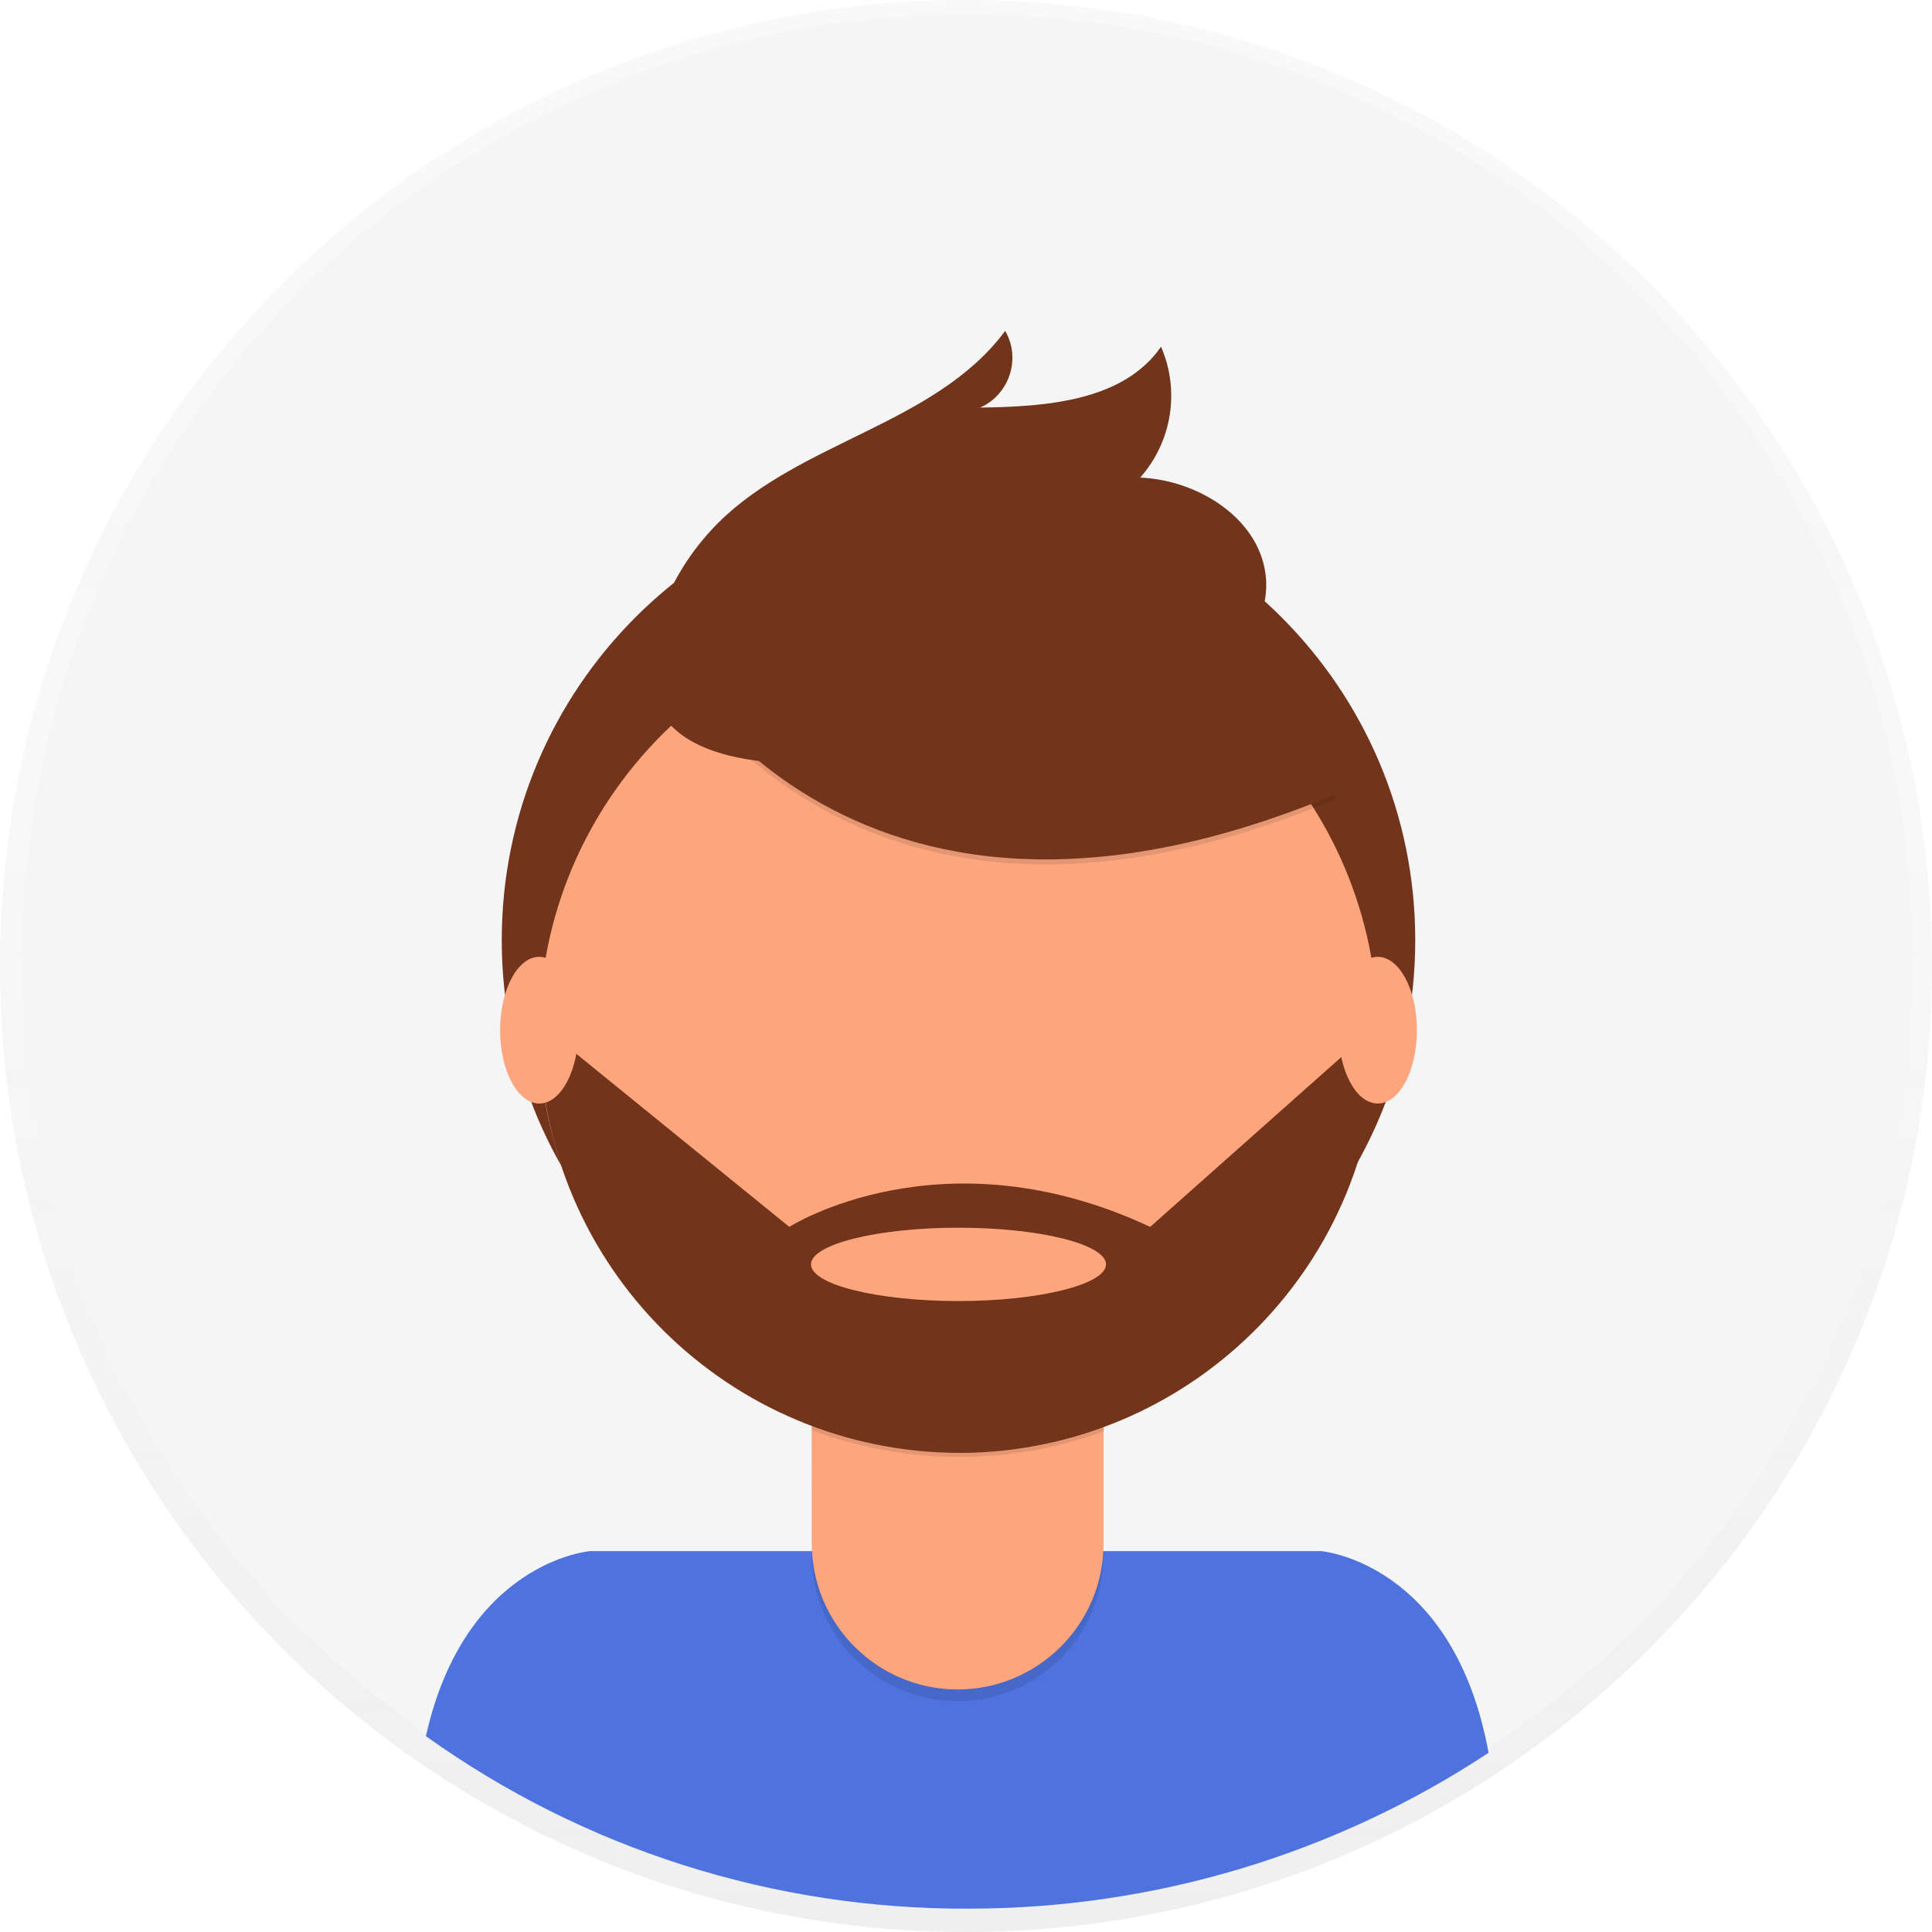
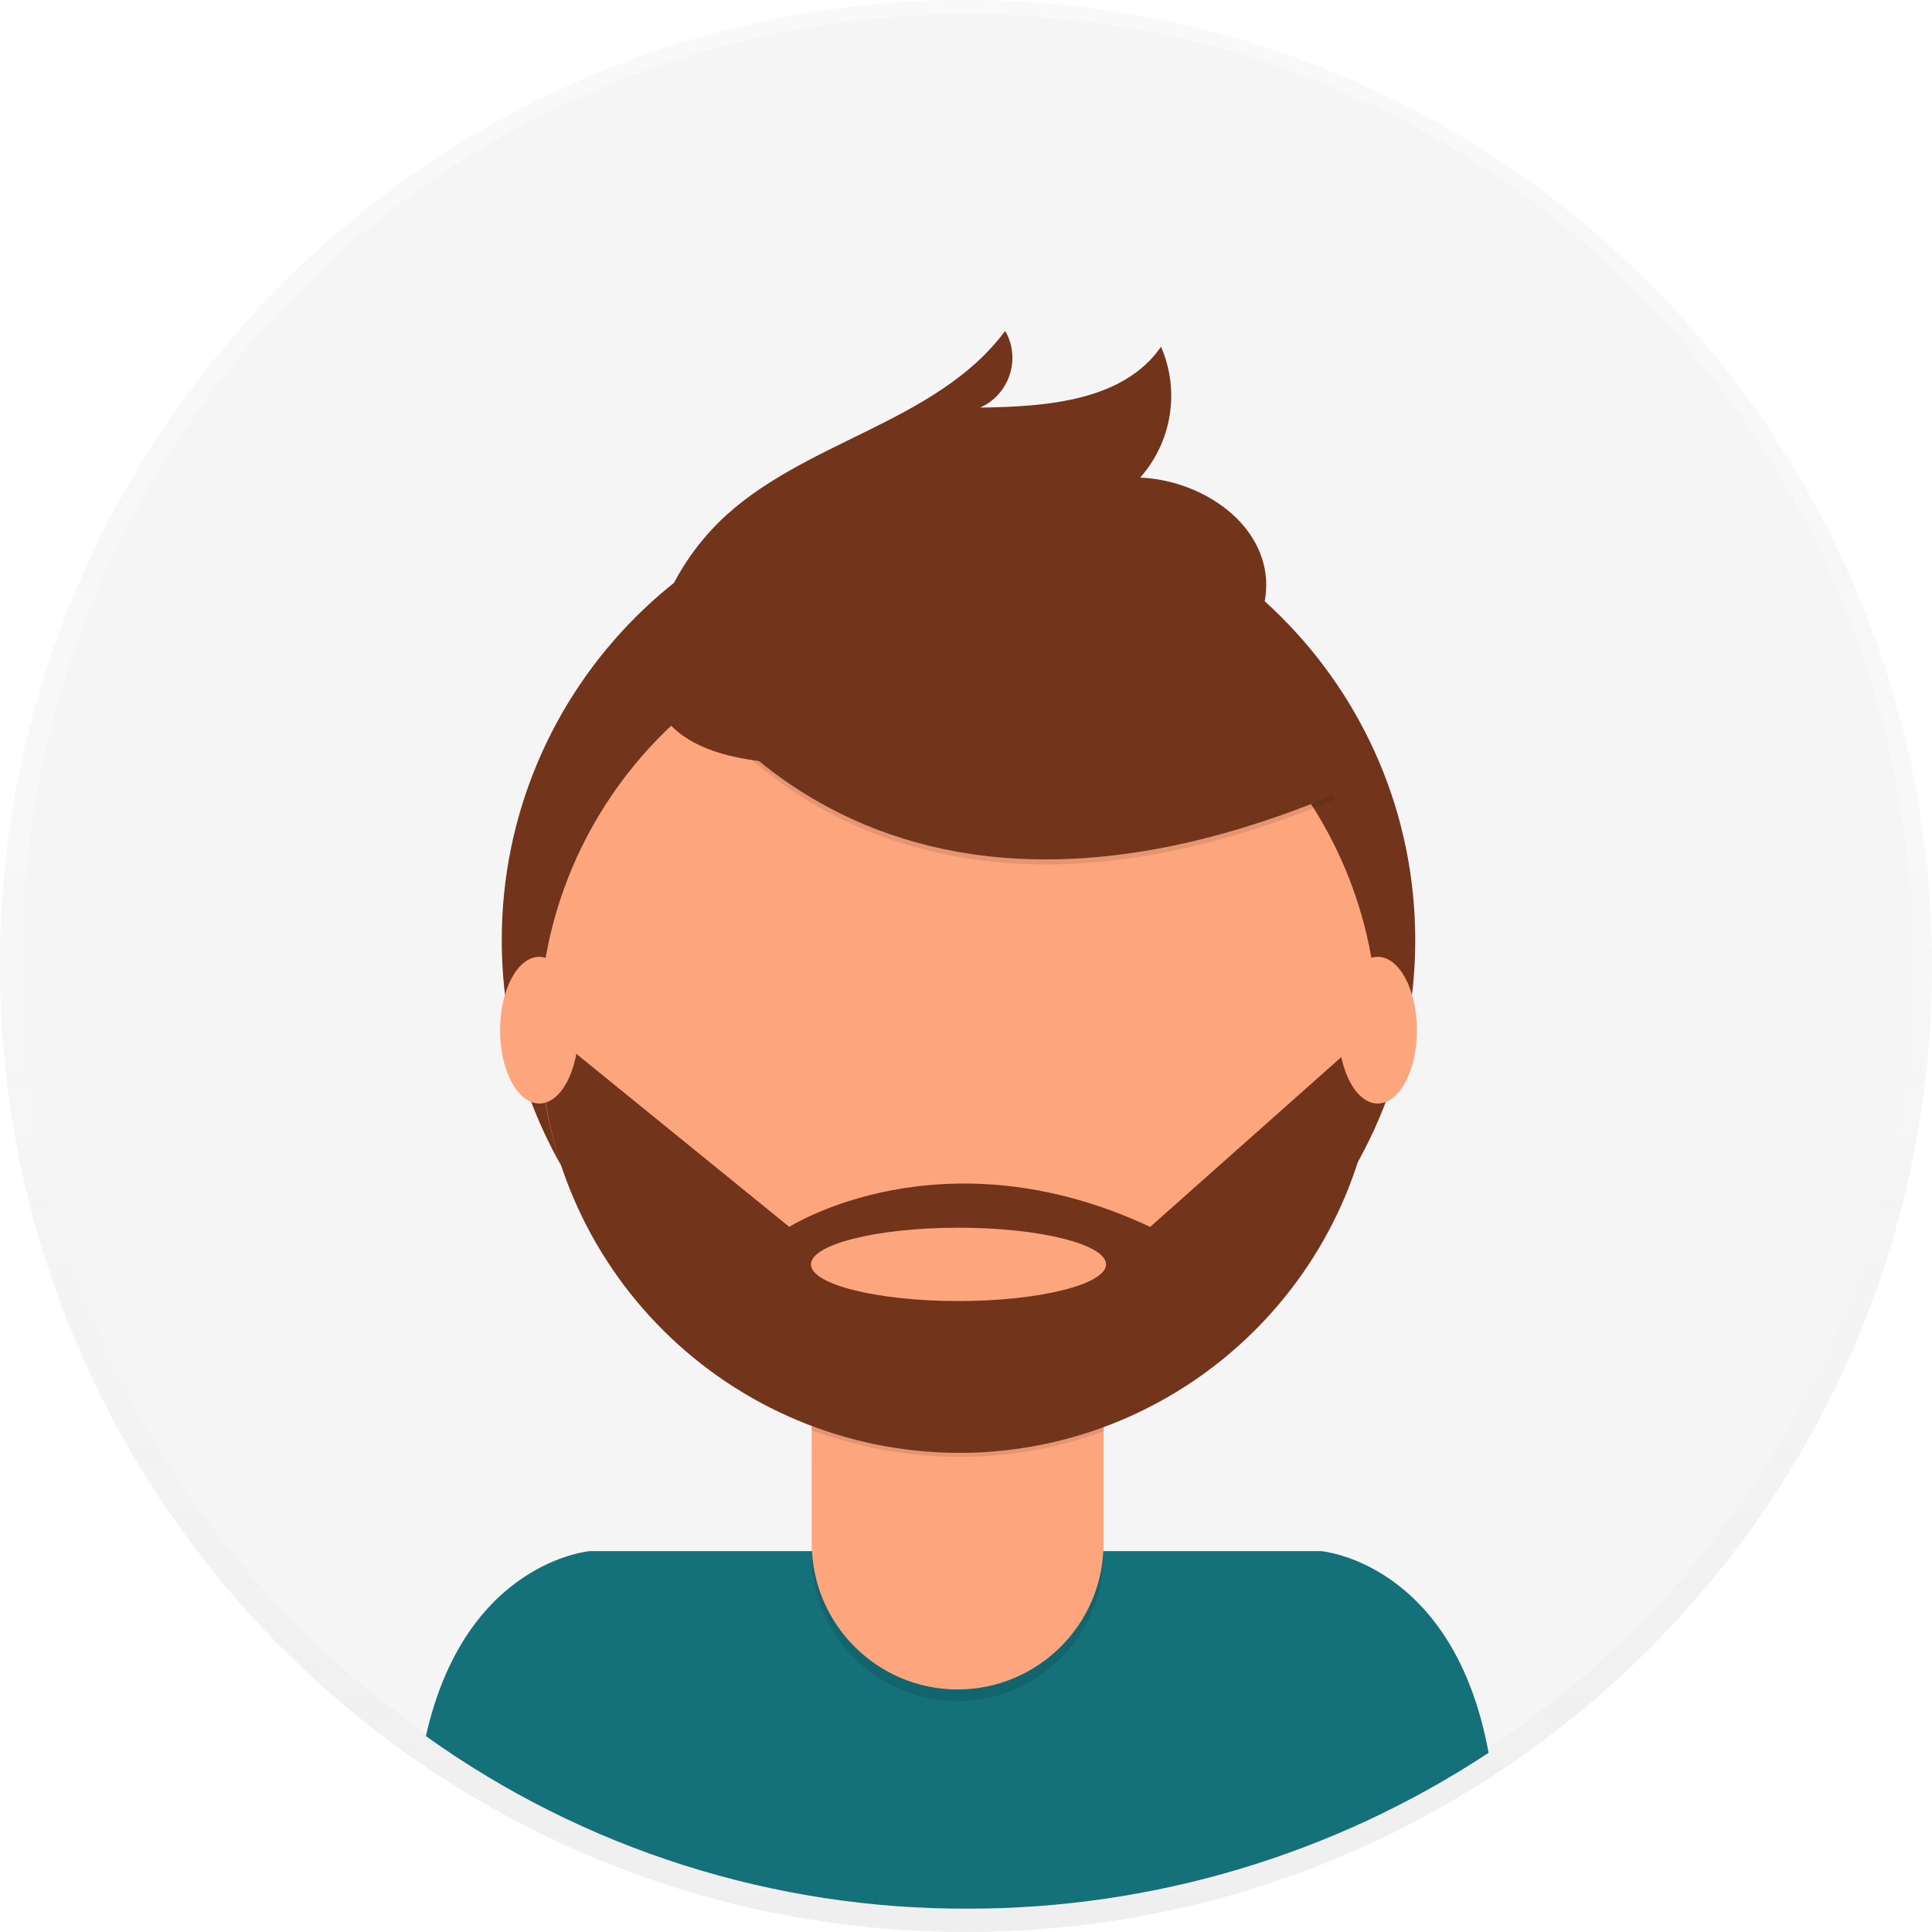
<svg xmlns="http://www.w3.org/2000/svg" version="1.1" id="_x38_8ce59e9-c4b8-4d1d-9d7a-ce0190159aa8" x="0px" y="0px" viewBox="0 0 231.8 231.8" style="enable-background:new 0 0 231.8 231.8;" xml:space="preserve">
  <style type="text/css">
	.st0{opacity:0.5;}
	.st1{fill:url(#SVGID_1_);}
	.st2{fill:#F5F5F5;}
- 	.st3{fill:#4E73DF;}
+ 	.st3{fill:#147079;}
	.st4{fill:#72351C;}
	.st5{opacity:0.1;enable-background:new    ;}
	.st6{fill:#FDA57D;}
</style>
  <g class="st0">
    <linearGradient id="SVGID_1_" gradientUnits="userSpaceOnUse" x1="115.89" y1="526.22" x2="115.89" y2="758" gradientTransform="matrix(1 0 0 -1 0 758)">
      <stop offset="0" style="stop-color:#808080;stop-opacity:0.25" />
      <stop offset="0.54" style="stop-color:#808080;stop-opacity:0.12" />
      <stop offset="1" style="stop-color:#808080;stop-opacity:0.1" />
    </linearGradient>
    <circle class="st1" cx="115.9" cy="115.9" r="115.9" />
  </g>
  <circle class="st2" cx="116.1" cy="115.1" r="113.4" />
  <path class="st3" d="M116.2,229c22.2,0,43.9-6.5,62.4-18.7c-4.2-22.9-20.1-24.2-20.1-24.2H70.8c0,0-15,1.2-19.7,22.2  C70.1,221.9,92.9,229.1,116.2,229z" />
  <circle class="st4" cx="115" cy="112.8" r="54.8" />
  <path class="st5" d="M97.3,158.4h35.1l0,0v28.1c0,9.7-7.8,17.6-17.5,17.6c0,0,0,0,0,0l0,0c-9.7,0-17.5-7.9-17.5-17.5L97.3,158.4  L97.3,158.4z" />
  <path class="st6" d="M100.7,157.1h28.4c1.9,0,3.3,1.5,3.3,3.4v24.7c0,9.7-7.9,17.5-17.5,17.5l0,0c-9.7,0-17.5-7.9-17.5-17.5v-24.7  C97.3,158.6,98.8,157.1,100.7,157.1L100.7,157.1z" />
  <path class="st5" d="M97.4,171.6c11.3,4.2,23.8,4.3,35.1,0.1v-4.3H97.4V171.6z" />
  <circle class="st6" cx="115" cy="123.7" r="50.3" />
  <path class="st5" d="M79.2,77.9c0,0,21.2,43,81,18l-13.9-21.8l-24.7-8.9L79.2,77.9z" />
  <path class="st4" d="M79.2,77.3c0,0,21.2,43,81,18l-13.9-21.8l-24.7-8.9L79.2,77.3z" />
  <path class="st4" d="M79,74.4c1.4-4.4,3.9-8.4,7.2-11.7c9.9-9.8,26.1-11.8,34.4-23c1.8,3.1,0.7,7.1-2.4,8.9  c-0.2,0.1-0.4,0.2-0.6,0.3c8-0.1,17.2-0.8,21.7-7.3c2.3,5.3,1.3,11.4-2.5,15.7c7.1,0.3,14.6,5.1,15.1,12.2c0.3,4.7-2.6,9.1-6.5,11.9  s-8.5,3.9-13.1,4.9C118.8,89.2,70.3,101.6,79,74.4z" />
  <path class="st4" d="M165.3,124.1H164L138,147.2c-25-11.7-43.3,0-43.3,0l-27.2-22.1l-2.7,0.3c0.8,27.8,23.9,49.6,51.7,48.9  C143.6,173.5,165.3,151.3,165.3,124.1L165.3,124.1z M115,156.1c-9.8,0-17.7-2-17.7-4.4s7.9-4.4,17.7-4.4s17.7,2,17.7,4.4  S124.7,156.1,115,156.1L115,156.1z" />
  <ellipse class="st6" cx="64.7" cy="123.6" rx="4.7" ry="8.8" />
  <ellipse class="st6" cx="165.3" cy="123.6" rx="4.7" ry="8.8" />
</svg>
